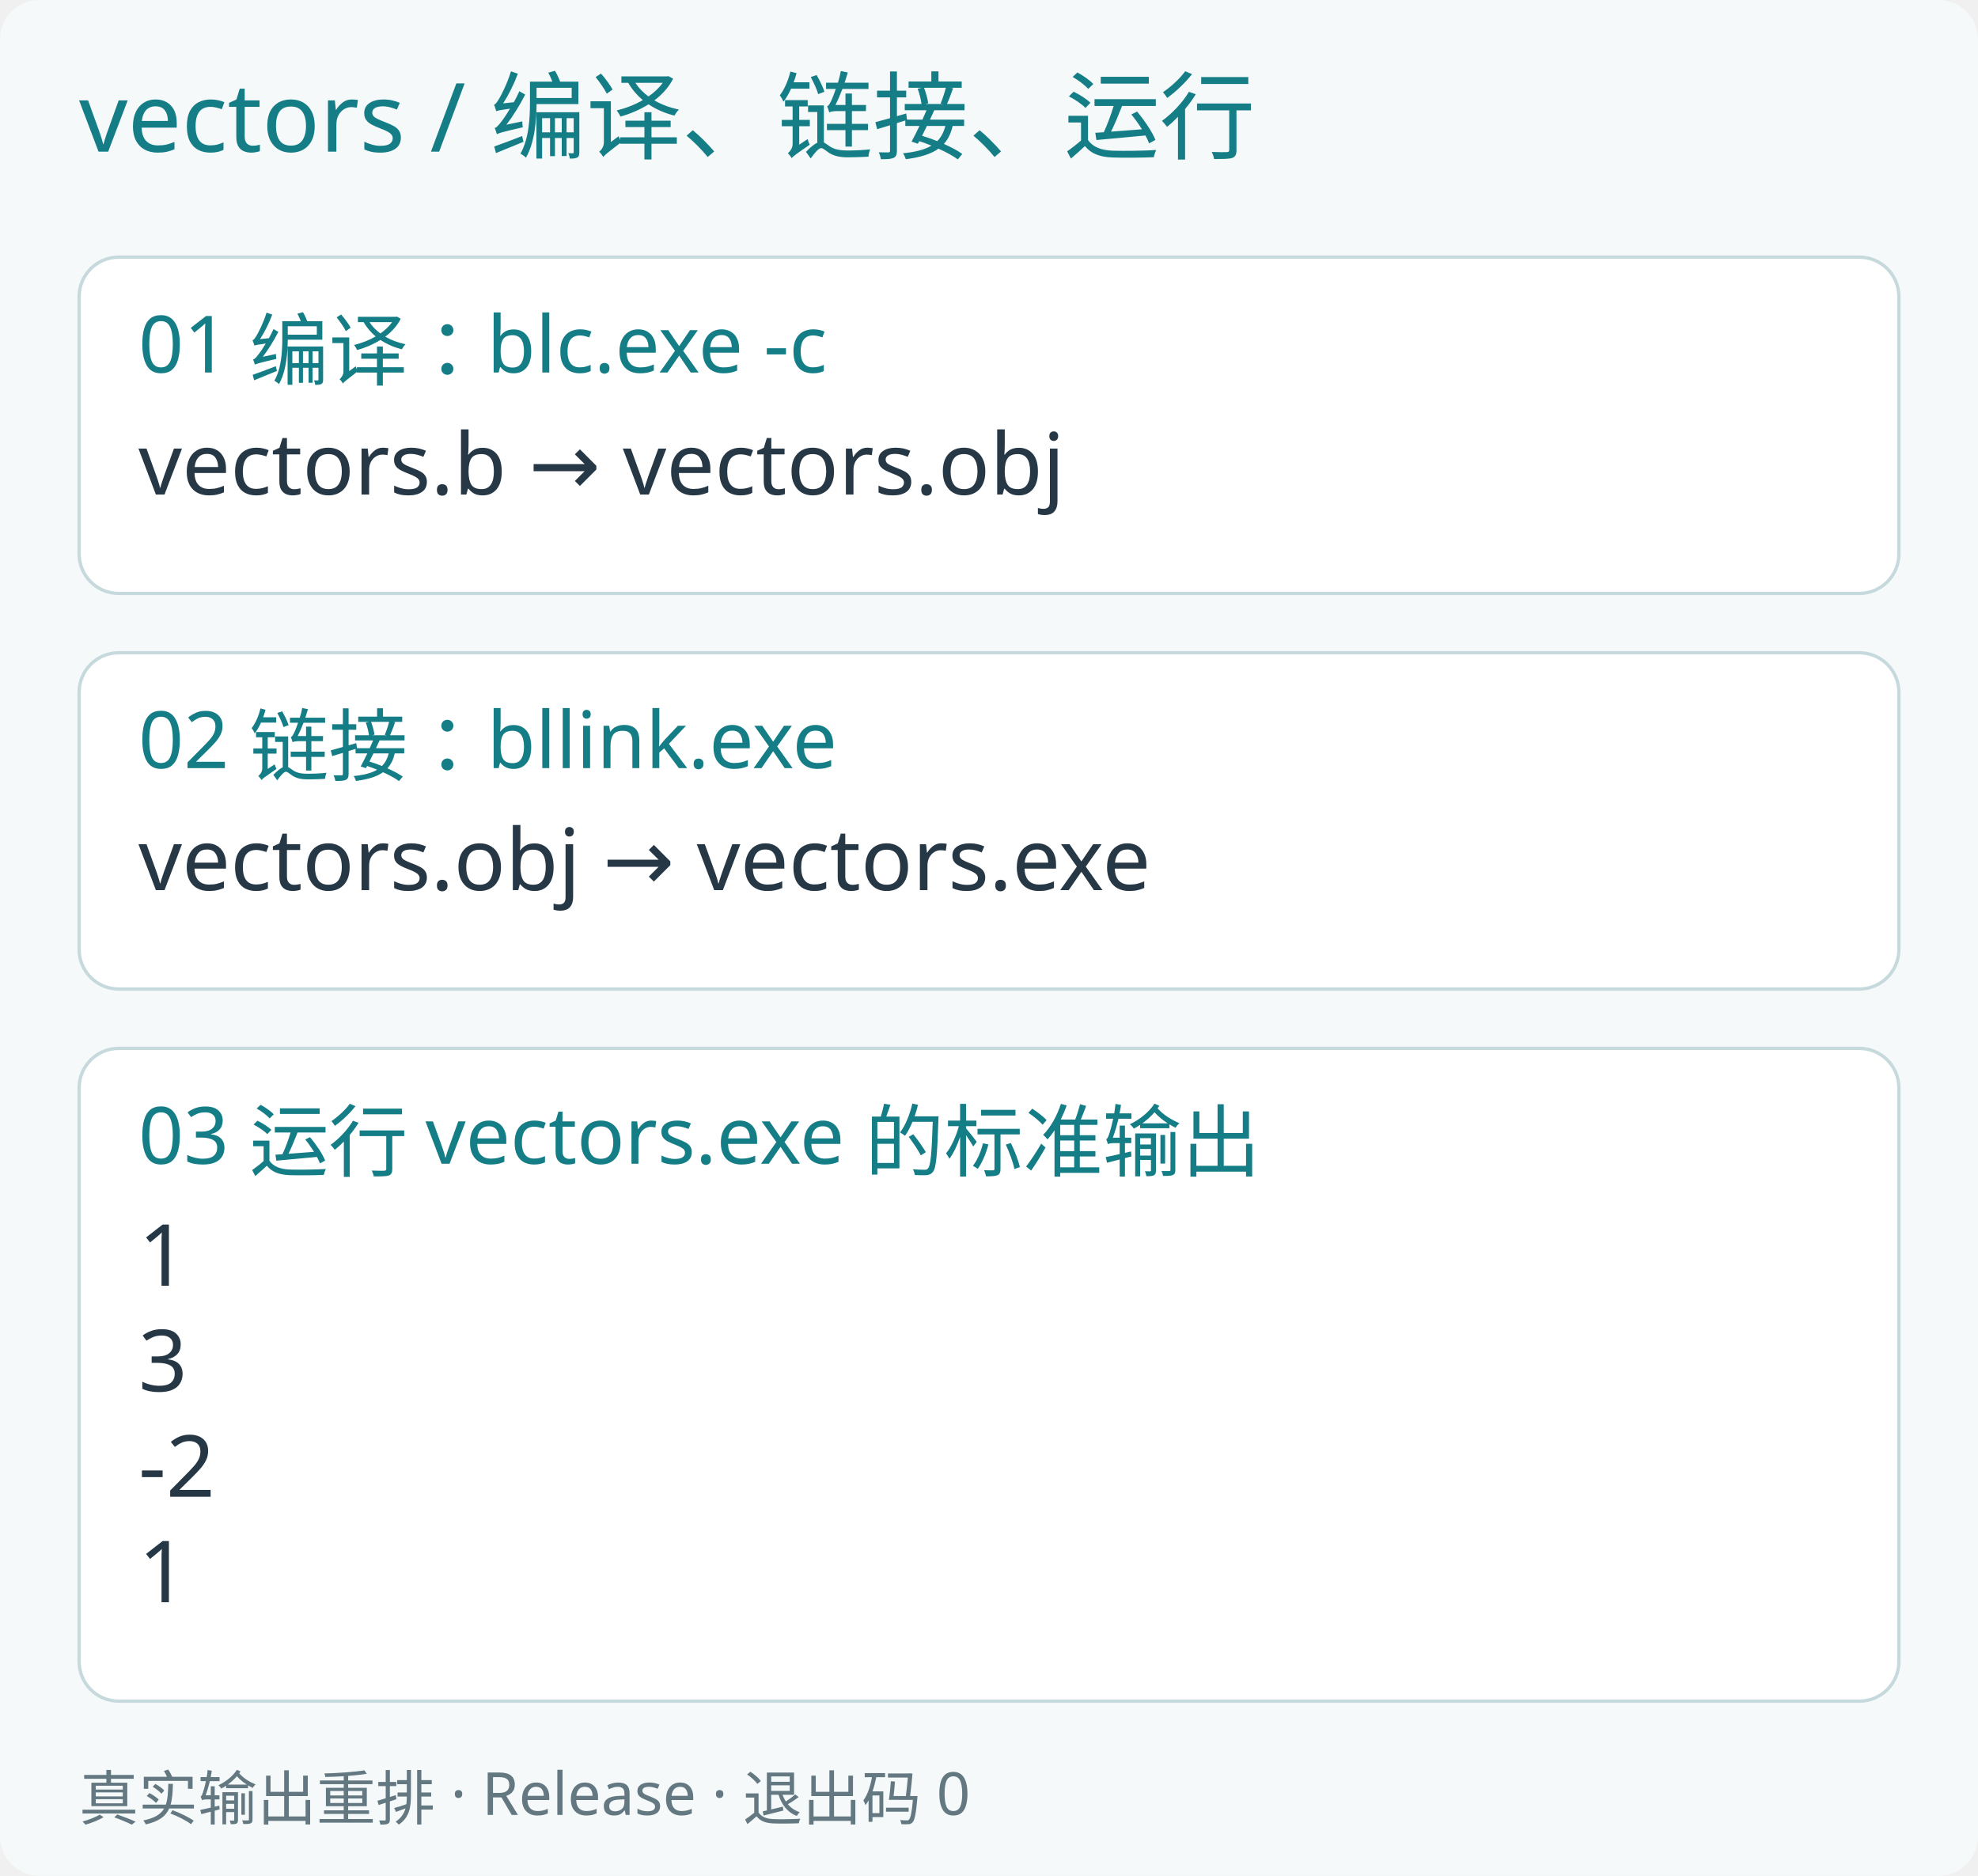
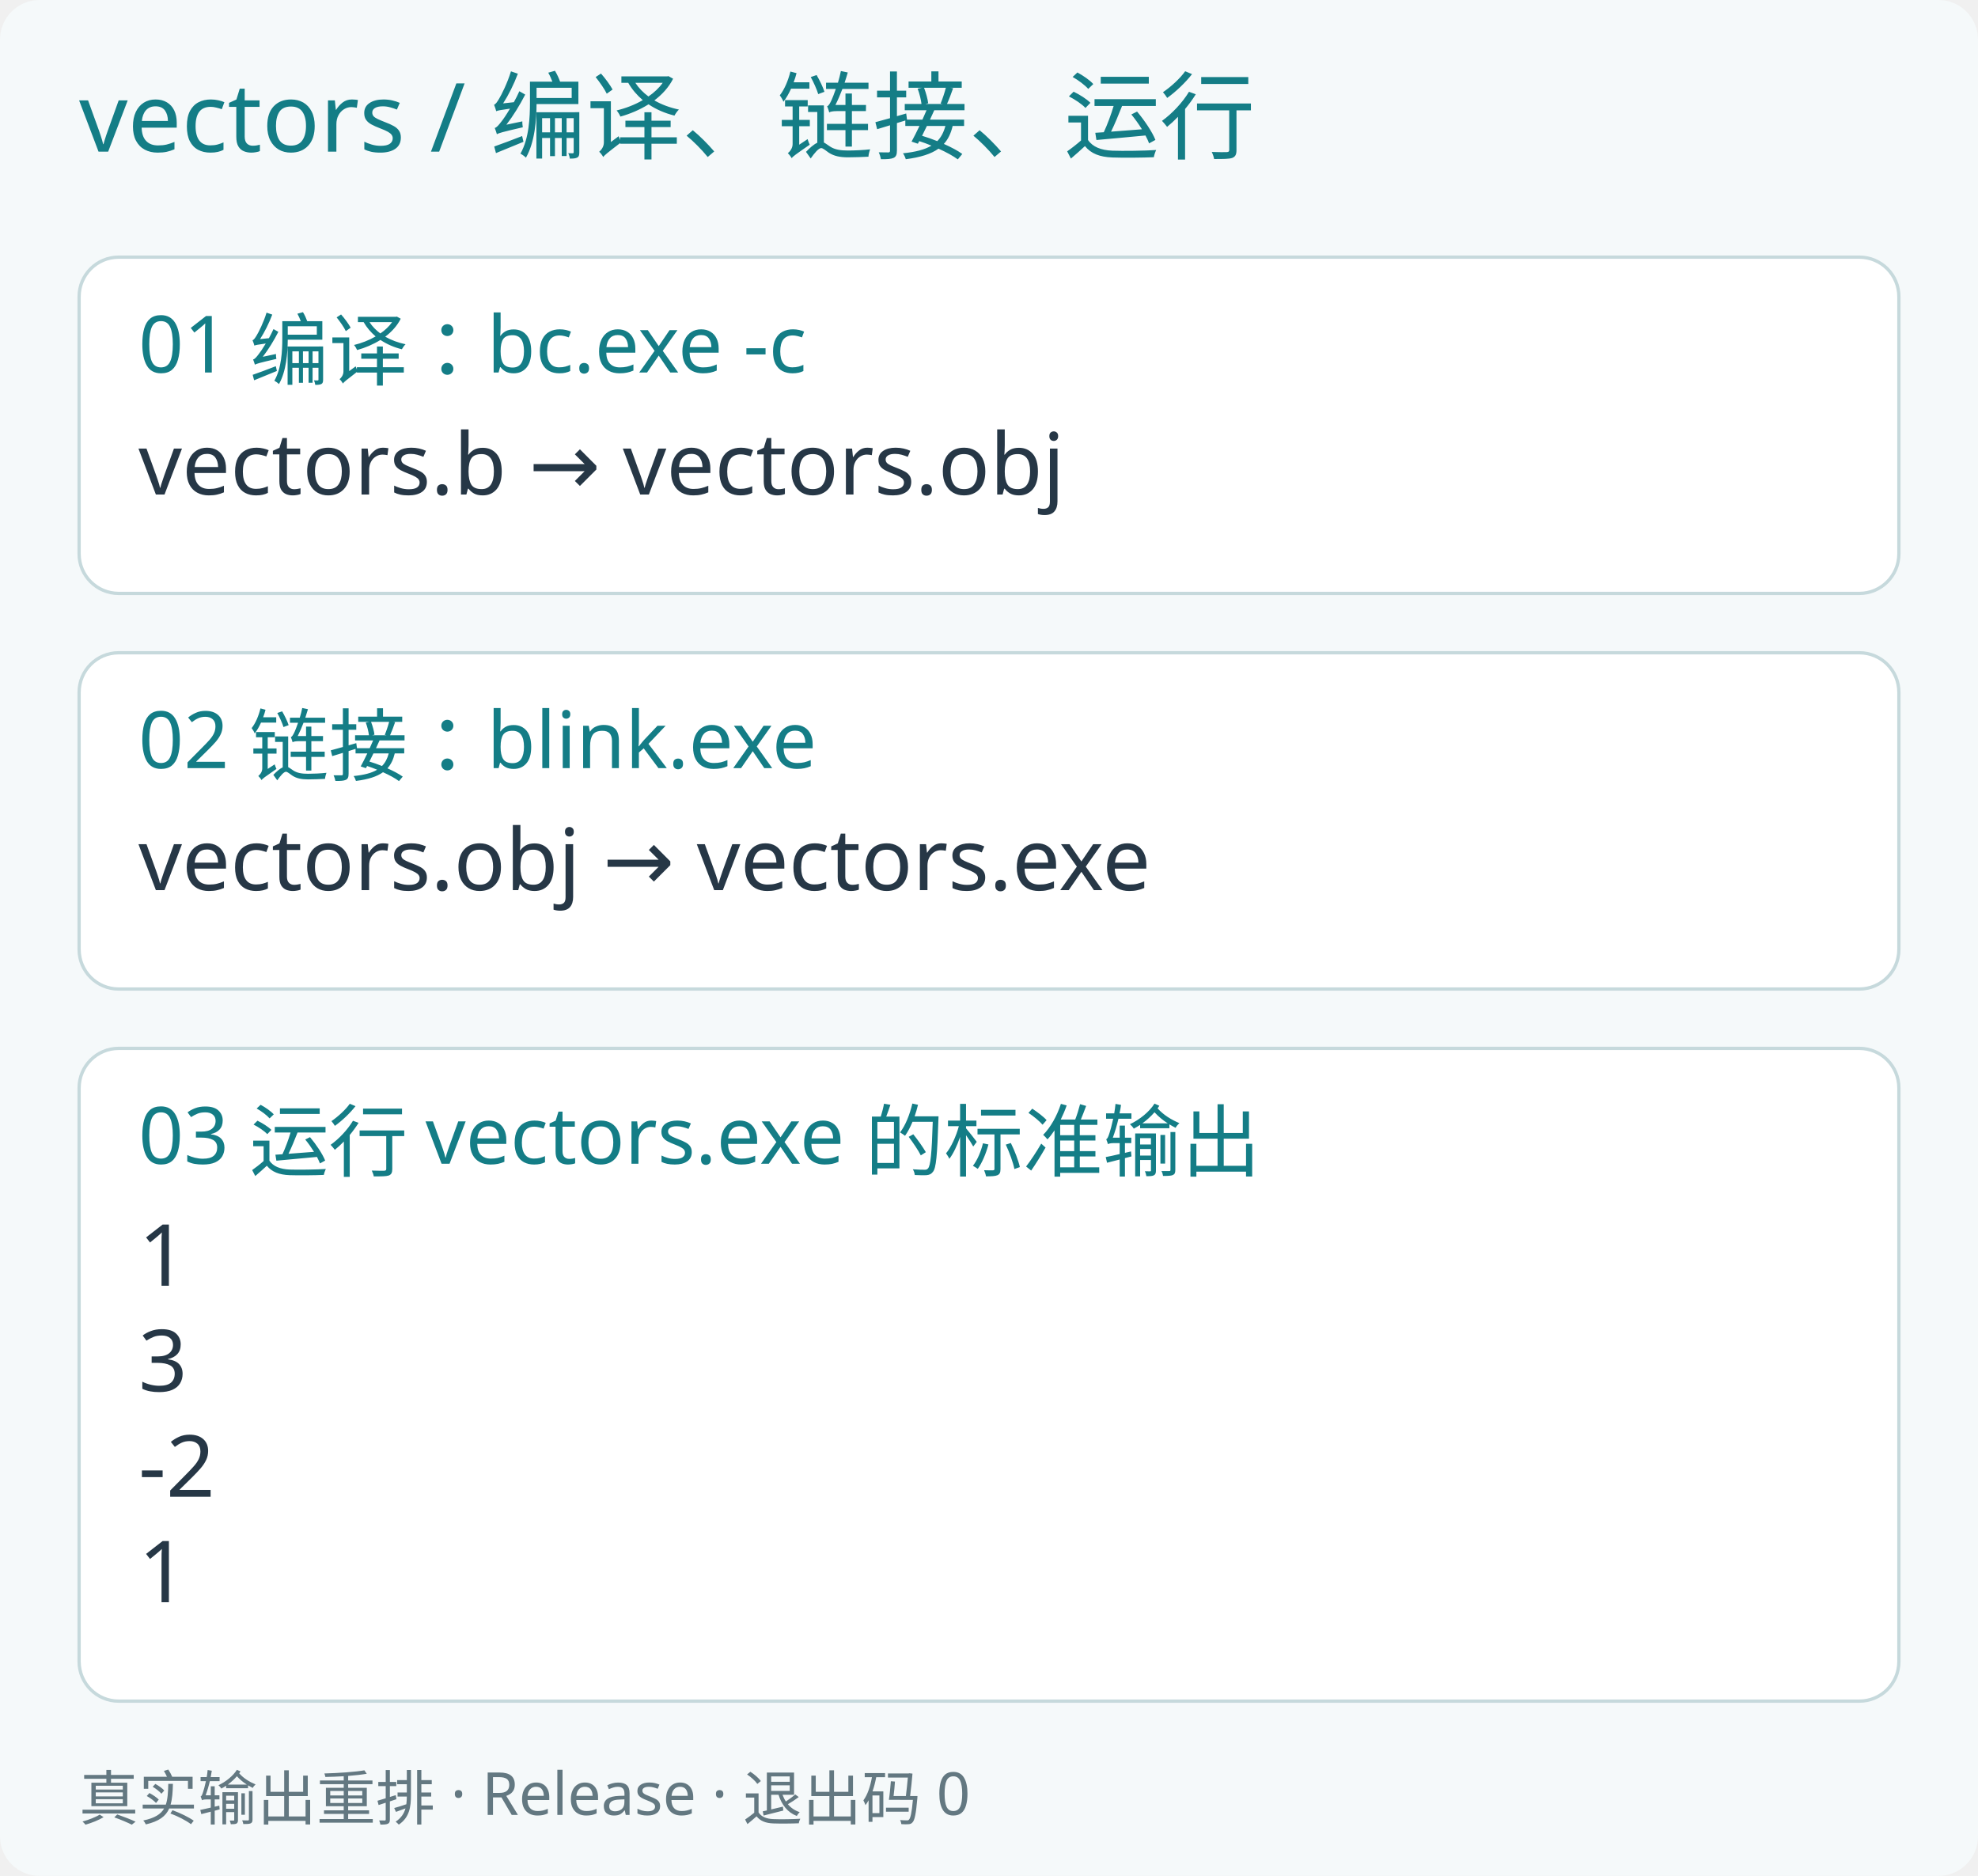
<svg xmlns="http://www.w3.org/2000/svg" width="600" height="569">
  <rect width="600" height="569" rx="12" fill="#f5f9fa" />
  <text x="24" y="46" font-family="SimHei" font-size="29" fill="#147d86">vectors / 编译、链接、运行</text>
  <rect x="24" y="78" width="552" height="102" rx="12" fill="white" stroke="#c6d9dc" />
-   <text x="42" y="113" font-family="SimHei" font-size="24" fill="#147d86">01 编译：blc.exe -c</text>
+   <text x="42" y="113" font-family="SimHei" font-size="24" fill="#147d86">01 编译：bc.exe -c</text>
  <text x="42" y="150" font-family="SimHei" font-size="26" fill="#263746">vectors.b → vectors.obj</text>
  <rect x="24" y="198" width="552" height="102" rx="12" fill="white" stroke="#c6d9dc" />
-   <text x="42" y="233" font-family="SimHei" font-size="24" fill="#147d86">02 链接：bllink.exe</text>
+   <text x="42" y="233" font-family="SimHei" font-size="24" fill="#147d86">02 链接：blink.exe</text>
  <text x="42" y="270" font-family="SimHei" font-size="26" fill="#263746">vectors.obj → vectors.exe</text>
  <rect x="24" y="318" width="552" height="198" rx="12" fill="white" stroke="#c6d9dc" />
  <text x="42" y="353" font-family="SimHei" font-size="24" fill="#147d86">03 运行 vectors.exe 的标准输出</text>
  <text x="42" y="390" font-family="SimHei" font-size="26" fill="#263746">1</text>
  <text x="42" y="422" font-family="SimHei" font-size="26" fill="#263746">3</text>
  <text x="42" y="454" font-family="SimHei" font-size="26" fill="#263746">-2</text>
  <text x="42" y="486" font-family="SimHei" font-size="26" fill="#263746">1</text>
  <text x="24" y="552" font-family="SimHei" font-size="18" fill="#637881">真实输出重排 · Release · 退出码 0</text>
</svg>
